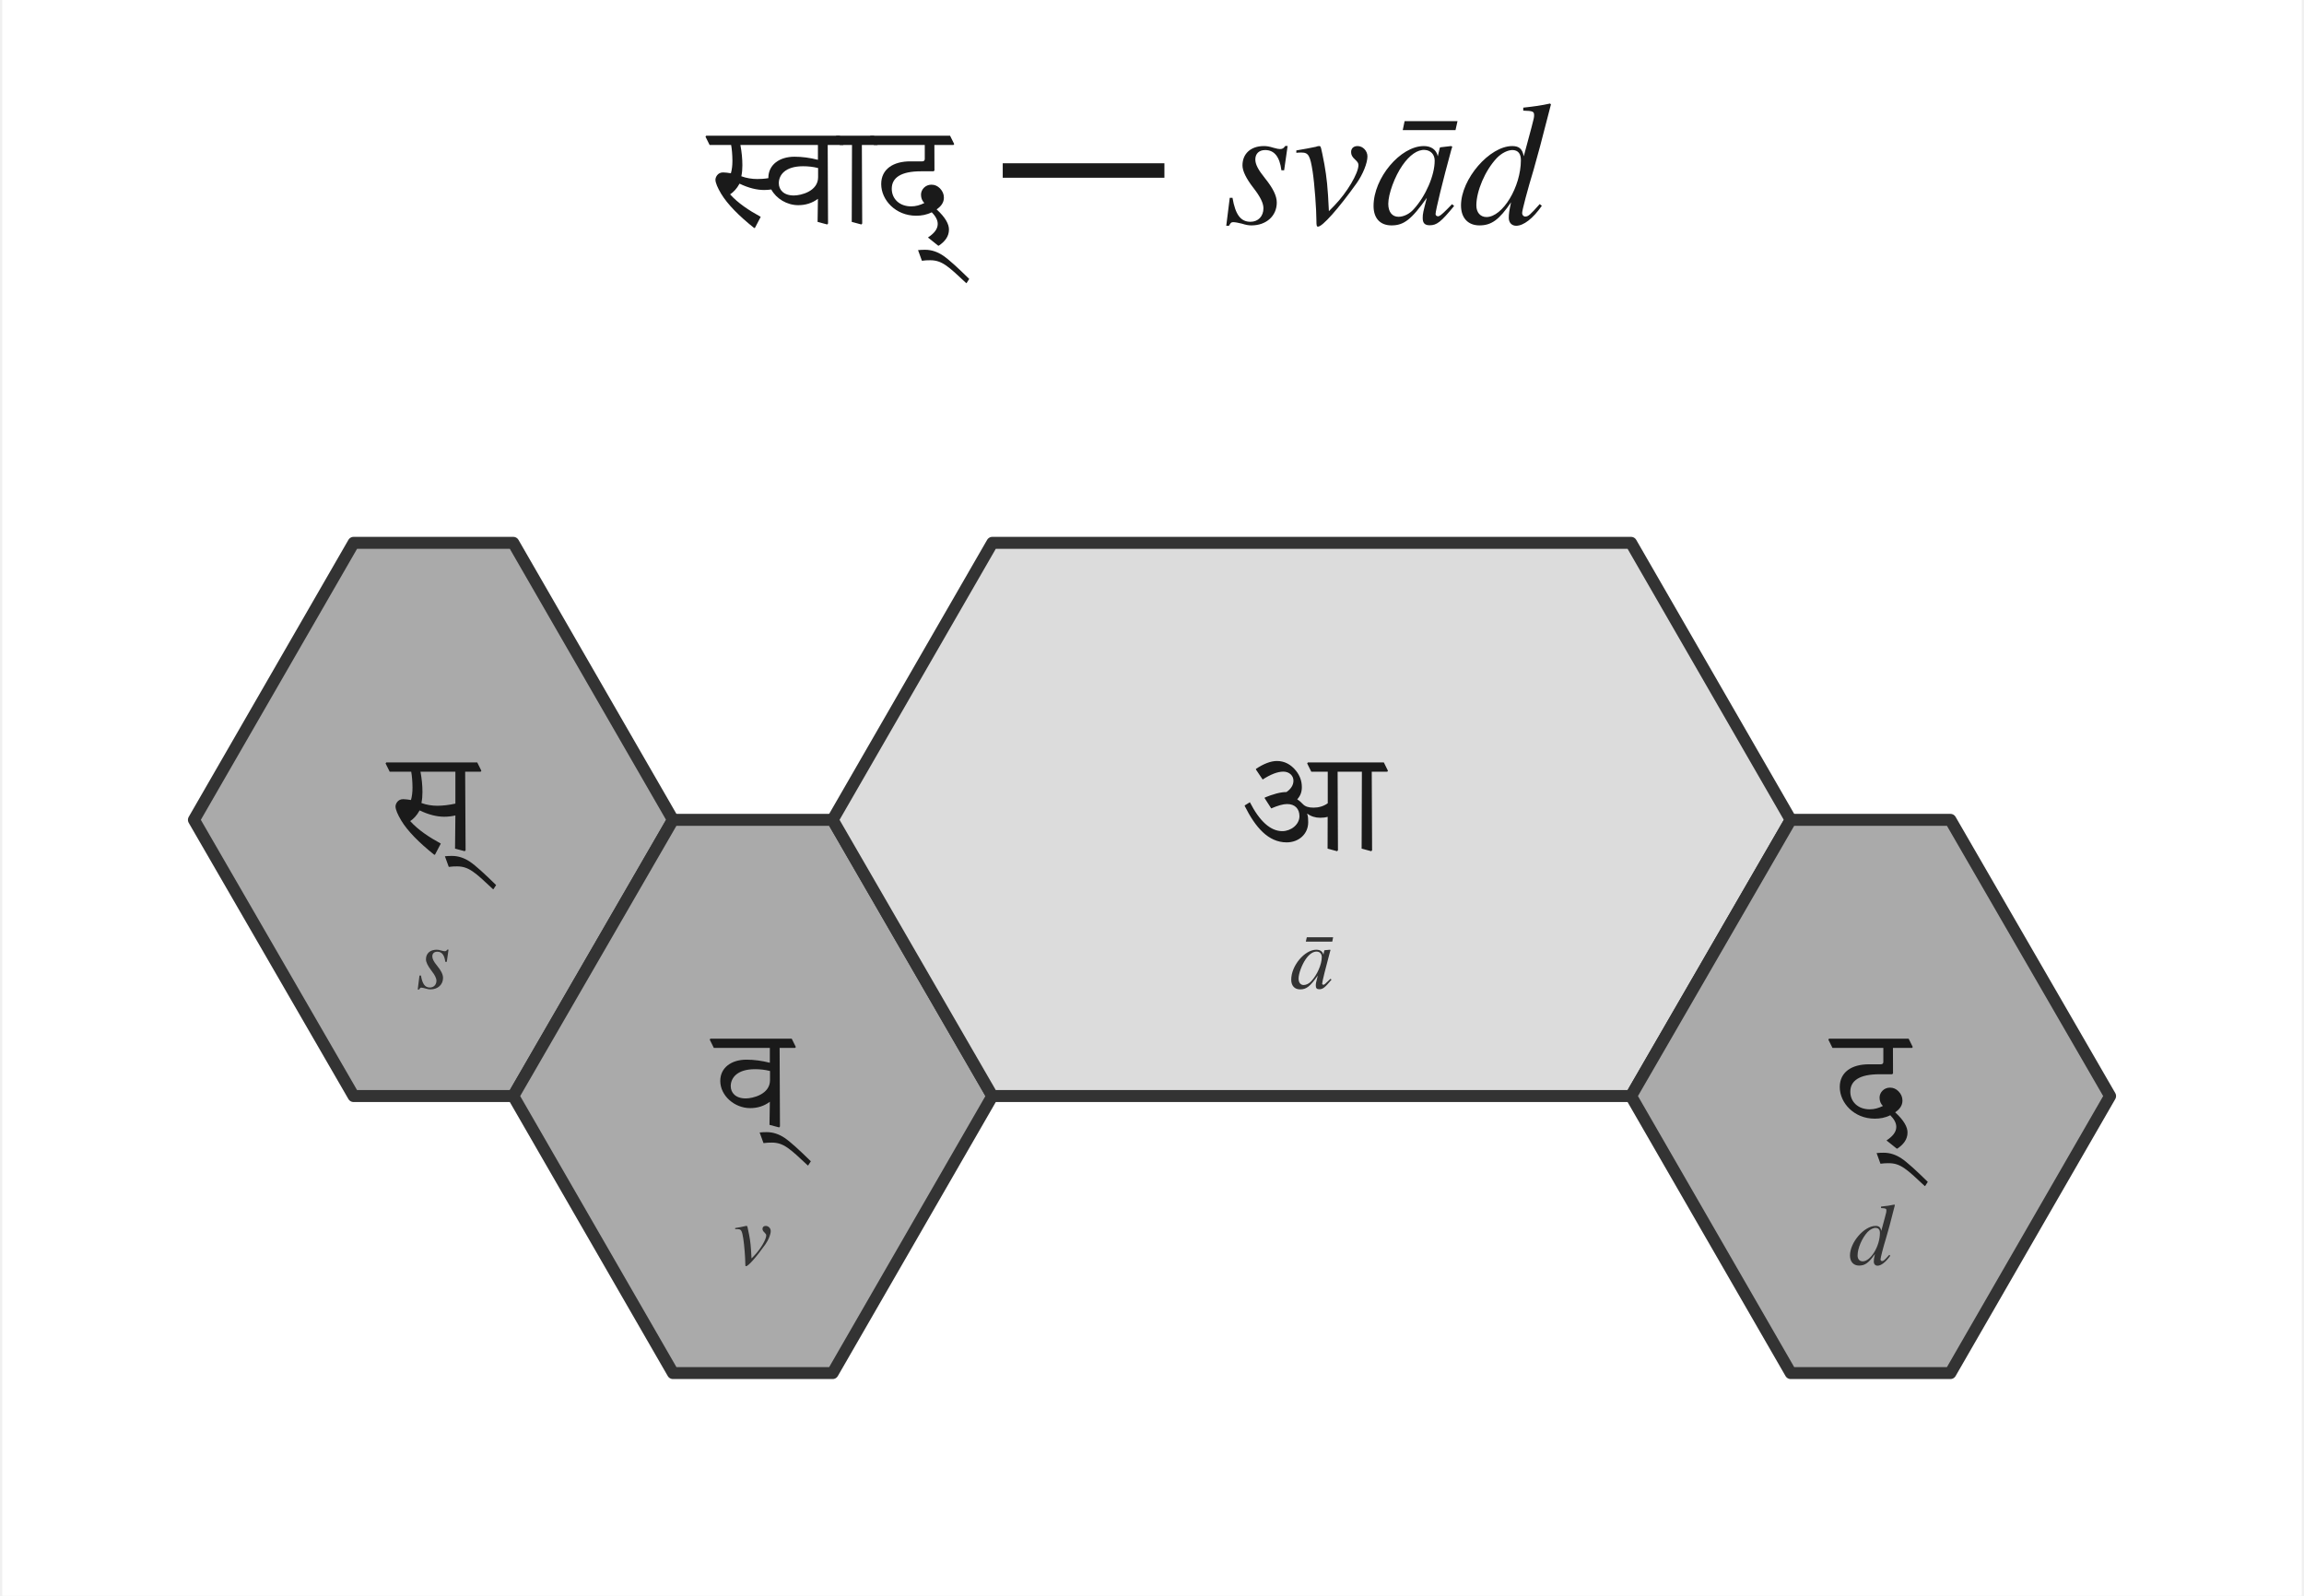
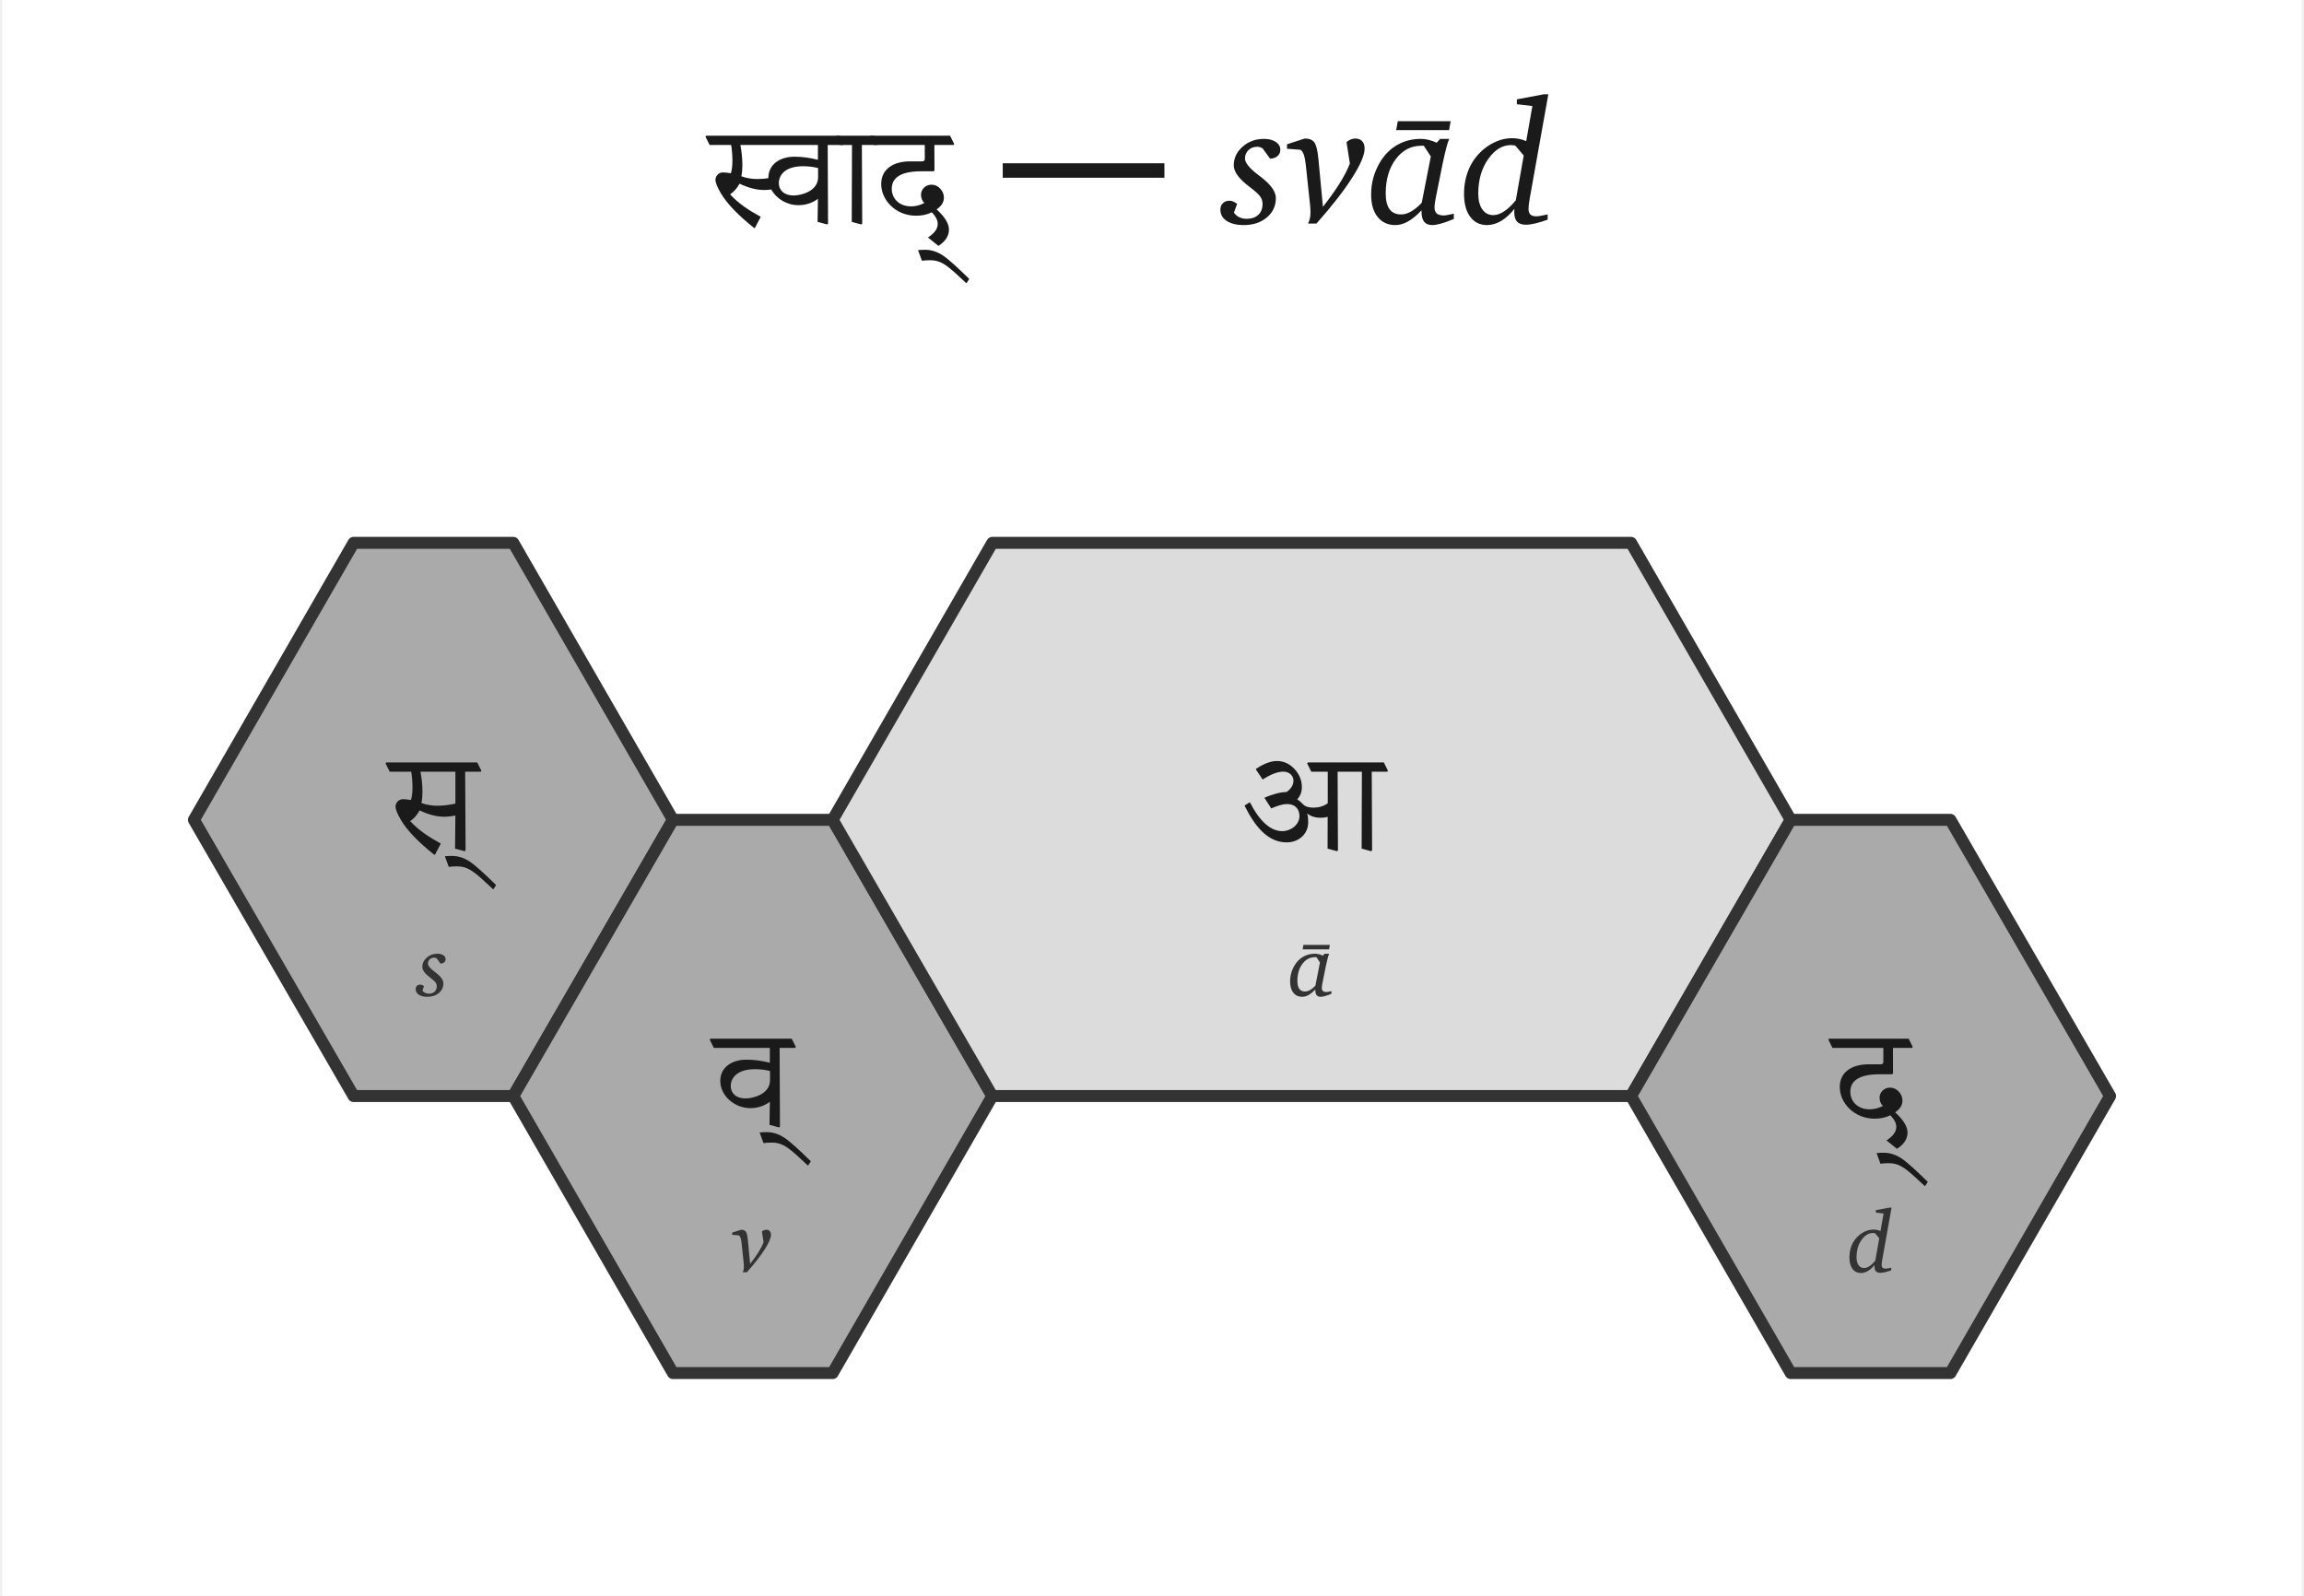
<svg xmlns="http://www.w3.org/2000/svg" viewBox="-54.0 -120.0 288.0 199.9" width="576" height="399">
  <rect x="-54.0" y="-120.0" width="288.0" height="199.9" fill="white" />
  <g fill="#1a1a1a">
    <path transform="translate(34.59,-92.00) scale(0.010742,-0.010742)" d="M0 916H251C260 867 265 804 266 733C266 675 260 627 248 586C216 591 183 596 157 596C90 596 68 535 68 512C68 473 94 416 134 348C208 225 341 90 519 -52H528L596 78C459 153 333 236 239 340C279 367 317 406 349 465C454 414 552 391 635 391C662 391 691 393 719 397C778 289 902 214 1034 214C1119 214 1196 238 1263 288L1259 19L1371 -11L1381 0L1377 916H1558L1566 927L1518 1024H-40L-48 1013ZM359 916H1263V743C1169 767 1078 779 990 779C814 779 685 685 685 532V529C636 521 592 519 555 519C495 519 429 529 370 551C379 593 382 635 382 679C382 753 375 831 359 916ZM1265 647V540C1265 375 1064 327 982 327C863 327 807 394 807 470C807 567 882 668 1090 668C1147 668 1206 662 1265 647Z" />
    <path transform="translate(50.90,-92.00) scale(0.010742,-0.010742)" d="M0 916H142L139 19L251 -11L261 0L257 916H438L446 927L398 1024H-40L-48 1013Z" />
    <path transform="translate(55.17,-92.00) scale(0.010742,-0.010742)" d="M0 916H593V753C593 735 583 725 563 725H424C227 725 85 636 85 460C85 275 252 91 492 91C554 91 614 101 674 131C722 83 744 38 744 -5C744 -67 699 -117 630 -163L749 -258H757C827 -210 875 -152 875 -70C875 -8 835 70 731 165C787 203 816 248 816 302C816 343 800 379 770 410C742 438 710 453 670 453C600 453 549 396 549 337C549 297 562 265 588 239C537 214 488 200 434 200C297 200 208 289 208 405C208 536 317 609 549 609H696L706 619L705 916H928L936 927L888 1024H-40L-48 1013Z" />
    <path transform="translate(64.95,-89.42) scale(0.010742,-0.010742)" d="M-352 -191 -350 -194C-317 -189 -286 -188 -254 -188C-117 -188 -43 -259 165 -454H170L201 -406C70 -277 -38 -178 -105 -133C-168 -91 -237 -66 -313 -66C-341 -66 -369 -67 -396 -70Z" />
    <text x="64.71" y="-92.00" font-family="Noto Sans Devanagari, Kohinoor Devanagari, Devanagari MT, Charter, Georgia, Times, serif" font-size="22.00" fill="#1a1a1a" dominant-baseline="auto" xml:space="preserve"> — </text>
-     <text x="98.94" y="-92.00" font-family="Charter, Georgia, Times, serif" font-size="22.00" fill="#1a1a1a" dominant-baseline="auto" font-style="italic" xml:space="preserve">svād</text>
+     <g fill="#1a1a1a">
+       <path transform="translate(98.94,-92.00) scale(0.010742,-0.010742)" d="M545 756 459 874Q444 885 428.5 890.0Q413 895 395 895Q333 895 292.5 856.0Q252 817 252 758Q252 685 402 570L406 567Q415 560 434 546Q612 410 612 297Q612 160 507.0 71.0Q402 -18 238 -18Q112 -18 38.5 30.5Q-35 79 -35 162Q-35 209 -5.5 237.5Q24 266 72 266Q92 266 113.0 257.5Q134 249 160 229L123 127Q147 92 185.0 73.5Q223 55 270 55Q358 55 407.5 101.5Q457 148 457 229Q457 275 430.0 314.0Q403 353 315 420L306 427Q121 566 121 678Q121 805 224.0 896.0Q327 987 473 987Q558 987 611.0 951.5Q664 916 664 860Q664 815 632.0 787.0Q600 759 545 756Z" />
+       <path transform="translate(107.08,-92.00) scale(0.010742,-0.010742)" d="M190 991H195Q270 991 303.0 946.0Q336 901 350 756L403 195Q523 348 600.5 472.5Q678 597 717 700L678 950Q703 971 729.0 981.0Q755 991 780 991Q832 991 860.5 960.5Q889 930 889 874Q889 761 742.5 532.0Q596 303 328 0H229Q244 27 251.0 60.5Q258 94 258 133Q258 147 257.0 162.0Q256 177 254 207L203 686Q194 763 179.5 804.0Q165 845 141 860L-16 872V924Z" />
+       <path transform="translate(117.07,-92.00) scale(0.010742,-0.010742)" d="M649 907H621Q439 907 322.0 750.5Q205 594 205 352Q205 229 249.5 167.5Q294 106 383 106Q441 106 501.0 140.0Q561 174 625 242L731 782ZM840 987H946Q930 954 910.5 879.5Q891 805 868 694L795 332Q785 284 779.5 247.5Q774 211 774 188Q774 140 800.5 117.0Q827 94 885 94Q897 94 917.5 97.5Q938 101 999 115V53Q913 17 850.5 -0.5Q788 -18 748 -18Q684 -18 653.5 20.0Q623 58 623 137V154Q540 66 465.0 24.0Q390 -18 317 -18Q186 -18 110.5 77.0Q35 172 35 340Q35 441 61.5 536.0Q88 631 141 719Q220 849 342.0 918.0Q464 987 614 987Q659 987 706.0 975.5Q753 964 799 942ZM346 1193H962L944 1089H327Z" />
+       <path transform="translate(128.62,-92.00) scale(0.010742,-0.010742)" d="M641 909Q634 910 617.5 912.5Q601 915 592 915Q439 915 324.0 751.0Q209 587 209 350Q209 232 256.0 165.0Q303 98 385 98Q445 98 513.0 143.5Q581 189 647 272L739 793ZM973 1507H1026L807 281Q801 248 798.0 219.5Q795 191 795 170Q795 126 817.0 105.0Q839 84 885 84Q903 84 935.5 89.5Q968 95 1018 106V45Q938 16 873.5 1.0Q809 -14 766 -14Q695 -14 662.0 21.0Q629 56 629 131Q629 147 629.5 156.0Q630 165 631 172Q557 78 475.5 30.0Q394 -18 311 -18Q186 -18 114.5 79.0Q43 176 43 348Q43 452 68.5 546.0Q94 640 143 719Q224 846 348.5 920.5Q473 995 604 995Q648 995 688.0 986.5Q728 978 768 961L840 1370L659 1391V1448Z" />
+     </g>
  </g>
  <polygon points="-10.0,-52.0 10.0,-52.0 30.0,-17.3 10.0,17.3 -10.0,17.3 -30.0,-17.3" fill="#aaaaaa" stroke="#333333" stroke-width="1.5" stroke-linejoin="round" />
  <g fill="#1a1a1a">
    <path transform="translate(-5.48,-13.49) scale(0.010742,-0.010742)" d="M0 916H251C260 867 265 804 266 733C266 675 260 627 248 586C216 591 183 596 157 596C90 596 68 535 68 512C68 473 94 416 134 348C208 225 341 90 519 -52H528L596 78C459 153 333 236 239 340C279 367 317 406 349 465C454 414 552 391 635 391C680 391 724 396 766 406L762 19L875 -11L885 0L880 916H1061L1069 927L1021 1024H-40L-48 1013ZM766 916V544C692 528 621 519 555 519C495 519 429 529 370 551C379 593 382 635 382 679C382 753 375 831 359 916Z" />
    <path transform="translate(5.69,-13.49) scale(0.010742,-0.010742)" d="M-352 -191 -350 -194C-317 -189 -286 -188 -254 -188C-117 -188 -43 -259 165 -454H170L201 -406C70 -277 -38 -178 -105 -133C-168 -91 -237 -66 -313 -66C-341 -66 -369 -67 -396 -70Z" />
  </g>
-   <text x="0.0" y="0.7" font-family="Charter, Georgia, Times, serif" font-size="11" font-style="italic" text-anchor="middle" dominant-baseline="middle" fill="#333">s</text>
+   <g fill="#333">
+     <path transform="translate(-2.04,4.77) scale(0.005371,-0.005371)" d="M545 756 459 874Q444 885 428.5 890.0Q413 895 395 895Q333 895 292.5 856.0Q252 817 252 758Q252 685 402 570L406 567Q415 560 434 546Q612 410 612 297Q612 160 507.0 71.0Q402 -18 238 -18Q112 -18 38.5 30.5Q-35 79 -35 162Q-35 209 -5.5 237.5Q24 266 72 266Q92 266 113.0 257.5Q134 249 160 229L123 127Q147 92 185.0 73.5Q223 55 270 55Q358 55 407.5 101.5Q457 148 457 229Q457 275 430.0 314.0Q403 353 315 420L306 427Q121 566 121 678Q121 805 224.0 896.0Q327 987 473 987Q558 987 611.0 951.5Q664 916 664 860Q664 815 632.0 787.0Q600 759 545 756Z" />
+   </g>
  <polygon points="30.0,-17.3 50.0,-17.3 70.0,17.3 50.0,52.0 30.0,52.0 10.0,17.3" fill="#aaaaaa" stroke="#333333" stroke-width="1.5" stroke-linejoin="round" />
  <g fill="#1a1a1a">
    <path transform="translate(35.12,21.11) scale(0.010742,-0.010742)" d="M0 916H653V743C559 767 468 779 380 779C204 779 75 685 75 532C75 358 242 214 424 214C509 214 586 238 653 288L649 19L761 -11L771 0L767 916H948L956 927L908 1024H-40L-48 1013ZM655 647V540C655 375 454 327 372 327C253 327 197 394 197 470C197 567 272 668 480 668C537 668 596 662 655 647Z" />
    <path transform="translate(45.11,21.11) scale(0.010742,-0.010742)" d="M-352 -191 -350 -194C-317 -189 -286 -188 -254 -188C-117 -188 -43 -259 165 -454H170L201 -406C70 -277 -38 -178 -105 -133C-168 -91 -237 -66 -313 -66C-341 -66 -369 -67 -396 -70Z" />
  </g>
-   <text x="40.0" y="35.3" font-family="Charter, Georgia, Times, serif" font-size="11" font-style="italic" text-anchor="middle" dominant-baseline="middle" fill="#333">v</text>
+   <g fill="#333">
+     <path transform="translate(37.50,39.37) scale(0.005371,-0.005371)" d="M190 991H195Q270 991 303.0 946.0Q336 901 350 756L403 195Q523 348 600.5 472.5Q678 597 717 700L678 950Q703 971 729.0 981.0Q755 991 780 991Q832 991 860.5 960.5Q889 930 889 874Q889 761 742.5 532.0Q596 303 328 0H229Q244 27 251.0 60.5Q258 94 258 133Q258 147 257.0 162.0Q256 177 254 207L203 686Q194 763 179.5 804.0Q165 845 141 860L-16 872V924Z" />
+   </g>
  <polygon points="70.0,-52.0 150.0,-52.0 170.0,-17.3 150.0,17.3 70.0,17.3 50.0,-17.3" fill="#dcdcdc" stroke="#333333" stroke-width="1.5" stroke-linejoin="round" />
  <g fill="#1a1a1a">
    <path transform="translate(100.96,-13.49) scale(0.010742,-0.010742)" d="M270 825C361 884 443 917 511 917C579 917 629 871 629 812C629 758 598 714 548 679C478 679 392 655 295 615L293 608L370 488C446 521 508 539 555 539C647 539 699 483 699 398C699 298 598 223 499 223C361 223 234 339 121 560L61 523V516C184 270 334 92 550 92C690 92 801 188 801 327C801 363 800 395 789 425L791 427C833 395 885 379 941 379C973 379 1001 382 1028 390L1027 19L1138 -11L1148 0L1144 916H1427L1424 19L1536 -11L1546 0L1542 916H1723L1731 927L1683 1024H797L789 1013L837 916H1029V548C980 513 923 497 863 497C806 497 766 510 741 536C723 555 702 575 673 594C708 632 727 677 727 736C727 807 704 870 659 927C599 1001 525 1041 436 1041C364 1041 280 1008 192 949V941Z" />
  </g>
-   <text x="110.0" y="0.7" font-family="Charter, Georgia, Times, serif" font-size="11" font-style="italic" text-anchor="middle" dominant-baseline="middle" fill="#333">ā</text>
+   <g fill="#333">
+     <path transform="translate(107.11,4.77) scale(0.005371,-0.005371)" d="M649 907H621Q439 907 322.0 750.5Q205 594 205 352Q205 229 249.5 167.5Q294 106 383 106Q441 106 501.0 140.0Q561 174 625 242L731 782ZM840 987H946Q930 954 910.5 879.5Q891 805 868 694L795 332Q785 284 779.5 247.5Q774 211 774 188Q774 140 800.5 117.0Q827 94 885 94Q897 94 917.5 97.5Q938 101 999 115V53Q913 17 850.5 -0.5Q788 -18 748 -18Q684 -18 653.5 20.0Q623 58 623 137V154Q540 66 465.0 24.0Q390 -18 317 -18Q186 -18 110.5 77.0Q35 172 35 340Q35 441 61.5 536.0Q88 631 141 719Q220 849 342.0 918.0Q464 987 614 987Q659 987 706.0 975.5Q753 964 799 942ZM346 1193H962L944 1089H327Z" />
+   </g>
  <polygon points="170.0,-17.3 190.0,-17.3 210.0,17.3 190.0,52.0 170.0,52.0 150.0,17.3" fill="#aaaaaa" stroke="#333333" stroke-width="1.5" stroke-linejoin="round" />
  <g fill="#1a1a1a">
    <path transform="translate(175.23,21.11) scale(0.010742,-0.010742)" d="M0 916H593V753C593 735 583 725 563 725H424C227 725 85 636 85 460C85 275 252 91 492 91C554 91 614 101 674 131C722 83 744 38 744 -5C744 -67 699 -117 630 -163L749 -258H757C827 -210 875 -152 875 -70C875 -8 835 70 731 165C787 203 816 248 816 302C816 343 800 379 770 410C742 438 710 453 670 453C600 453 549 396 549 337C549 297 562 265 588 239C537 214 488 200 434 200C297 200 208 289 208 405C208 536 317 609 549 609H696L706 619L705 916H928L936 927L888 1024H-40L-48 1013Z" />
    <path transform="translate(185.01,23.69) scale(0.010742,-0.010742)" d="M-352 -191 -350 -194C-317 -189 -286 -188 -254 -188C-117 -188 -43 -259 165 -454H170L201 -406C70 -277 -38 -178 -105 -133C-168 -91 -237 -66 -313 -66C-341 -66 -369 -67 -396 -70Z" />
  </g>
-   <text x="180.0" y="35.3" font-family="Charter, Georgia, Times, serif" font-size="11" font-style="italic" text-anchor="middle" dominant-baseline="middle" fill="#333">d</text>
+   <g fill="#333">
+     <path transform="translate(177.12,39.37) scale(0.005371,-0.005371)" d="M641 909Q634 910 617.5 912.5Q601 915 592 915Q439 915 324.0 751.0Q209 587 209 350Q209 232 256.0 165.0Q303 98 385 98Q445 98 513.0 143.5Q581 189 647 272L739 793ZM973 1507H1026L807 281Q801 248 798.0 219.5Q795 191 795 170Q795 126 817.0 105.0Q839 84 885 84Q903 84 935.5 89.5Q968 95 1018 106V45Q938 16 873.5 1.0Q809 -14 766 -14Q695 -14 662.0 21.0Q629 56 629 131Q629 147 629.5 156.0Q630 165 631 172Q557 78 475.5 30.0Q394 -18 311 -18Q186 -18 114.5 79.0Q43 176 43 348Q43 452 68.5 546.0Q94 640 143 719Q224 846 348.5 920.5Q473 995 604 995Q648 995 688.0 986.5Q728 978 768 961L840 1370L659 1391V1448Z" />
+   </g>
</svg>
